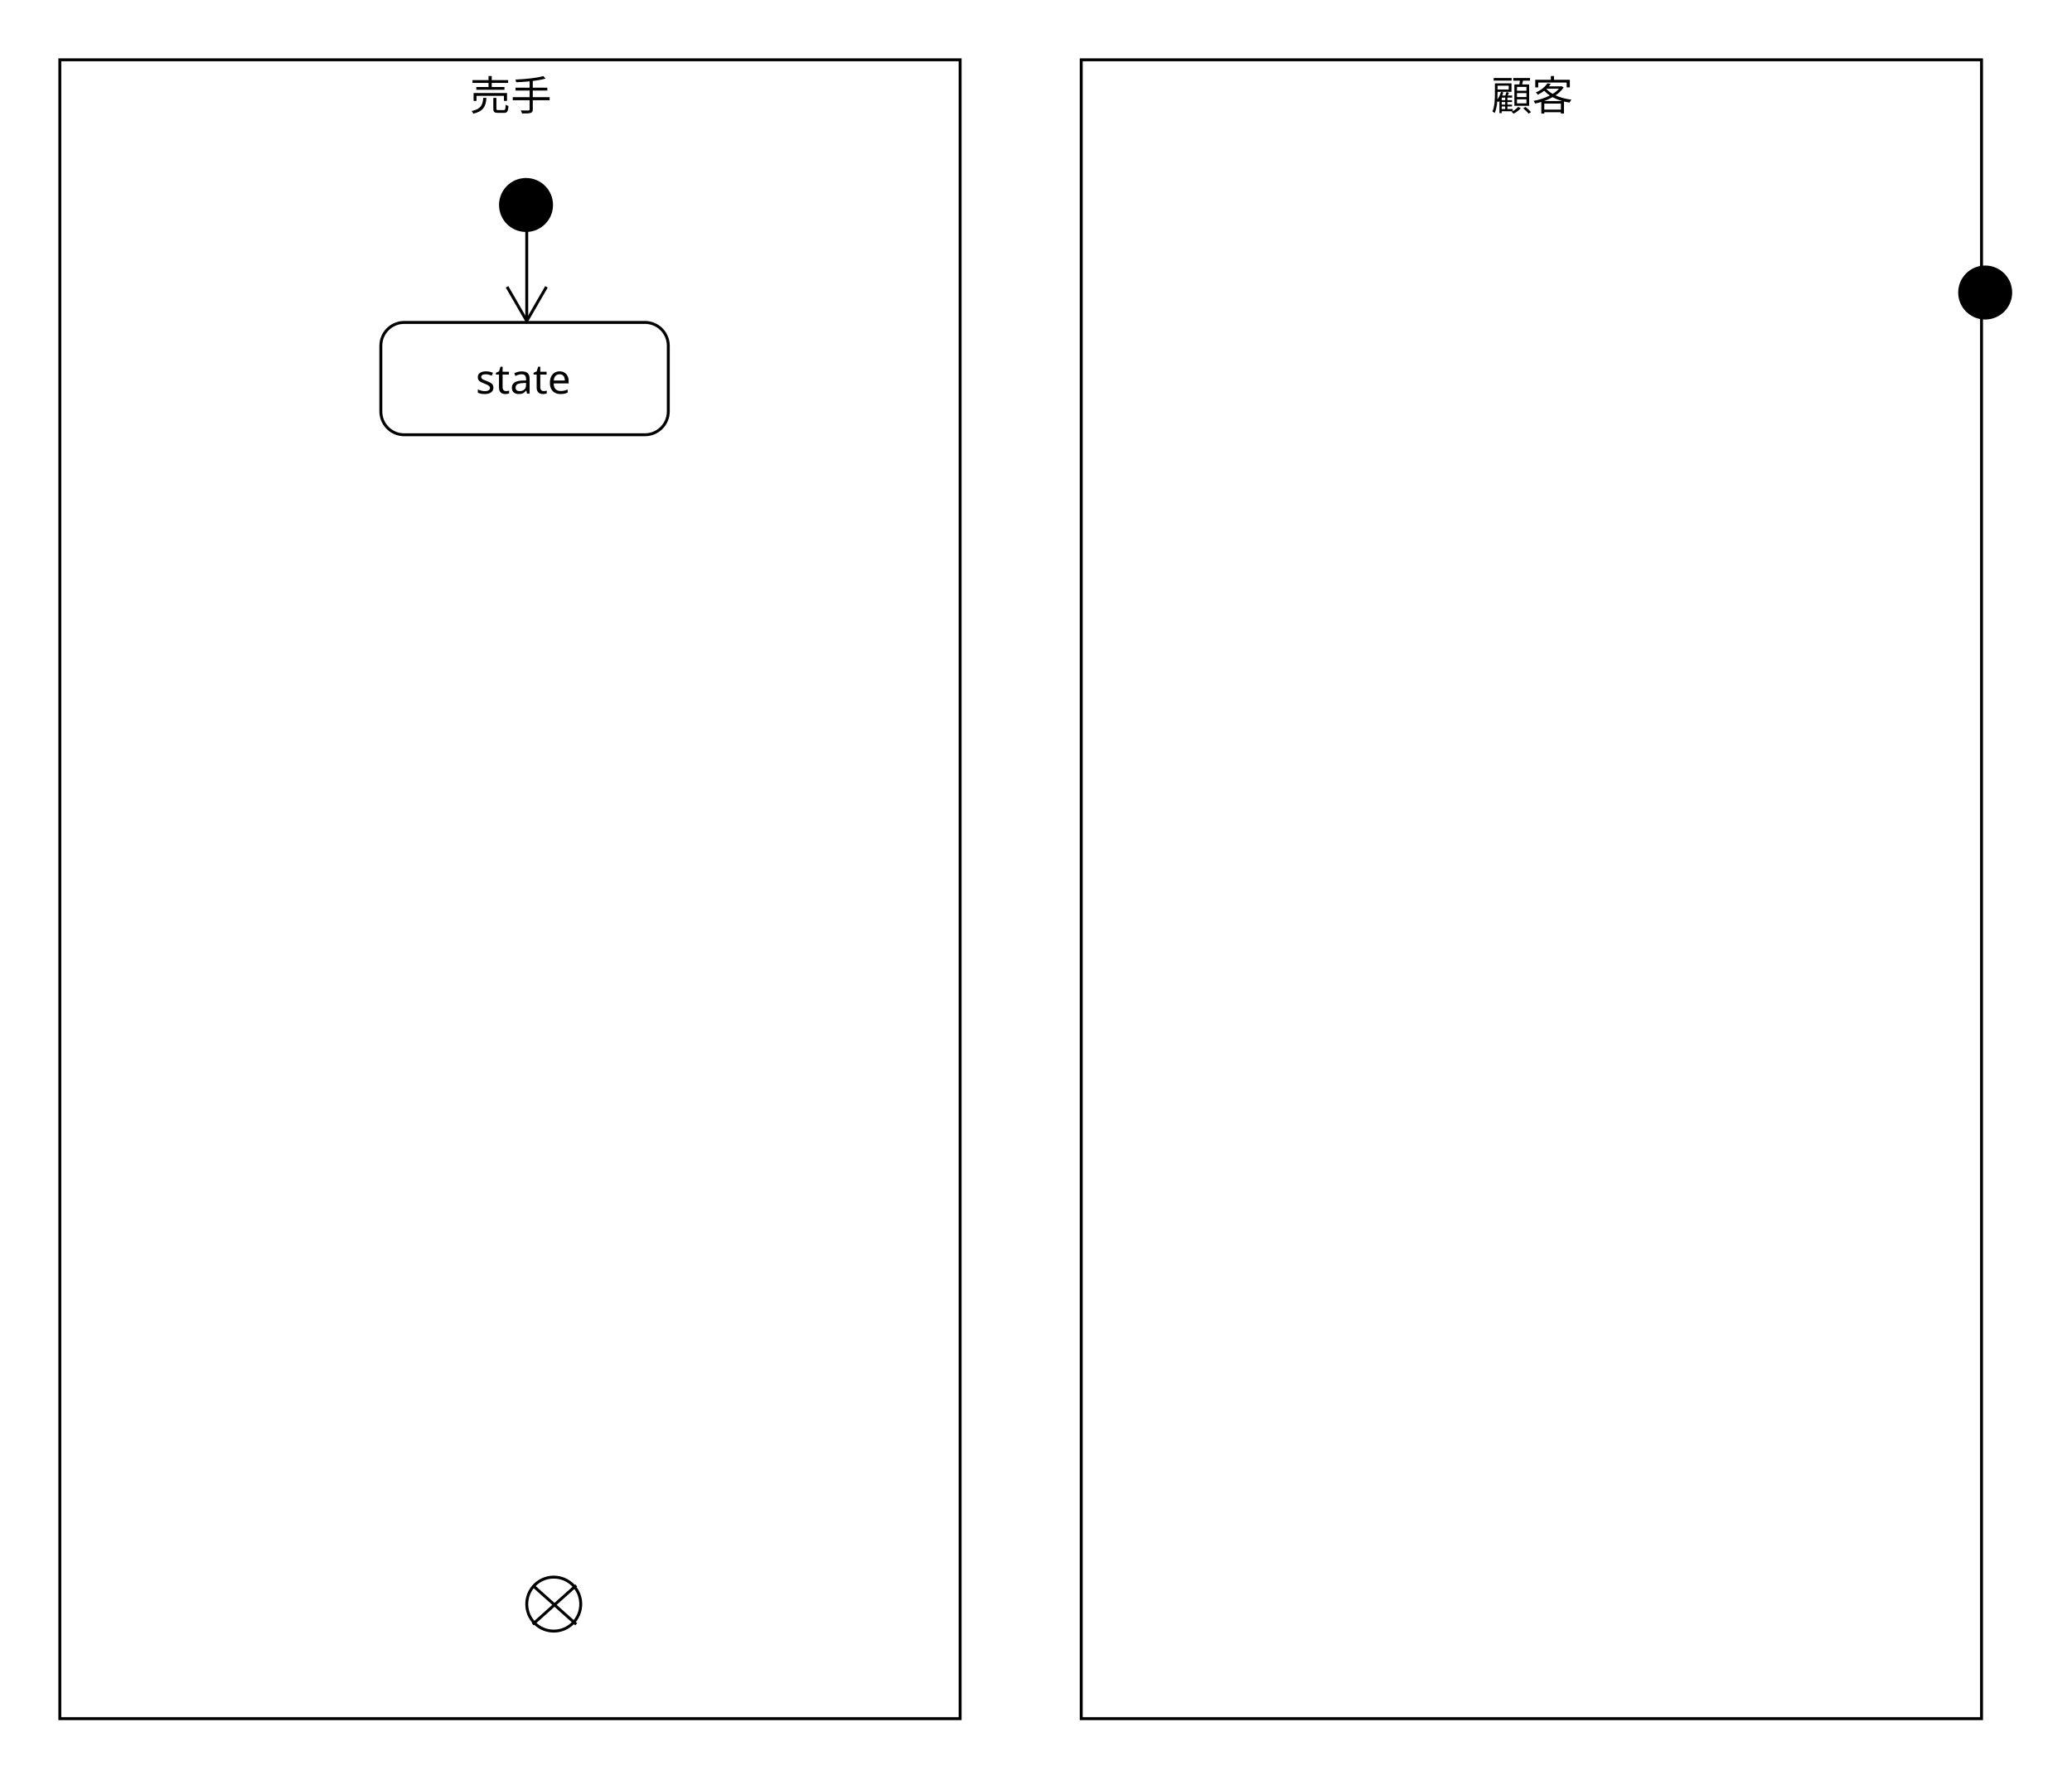
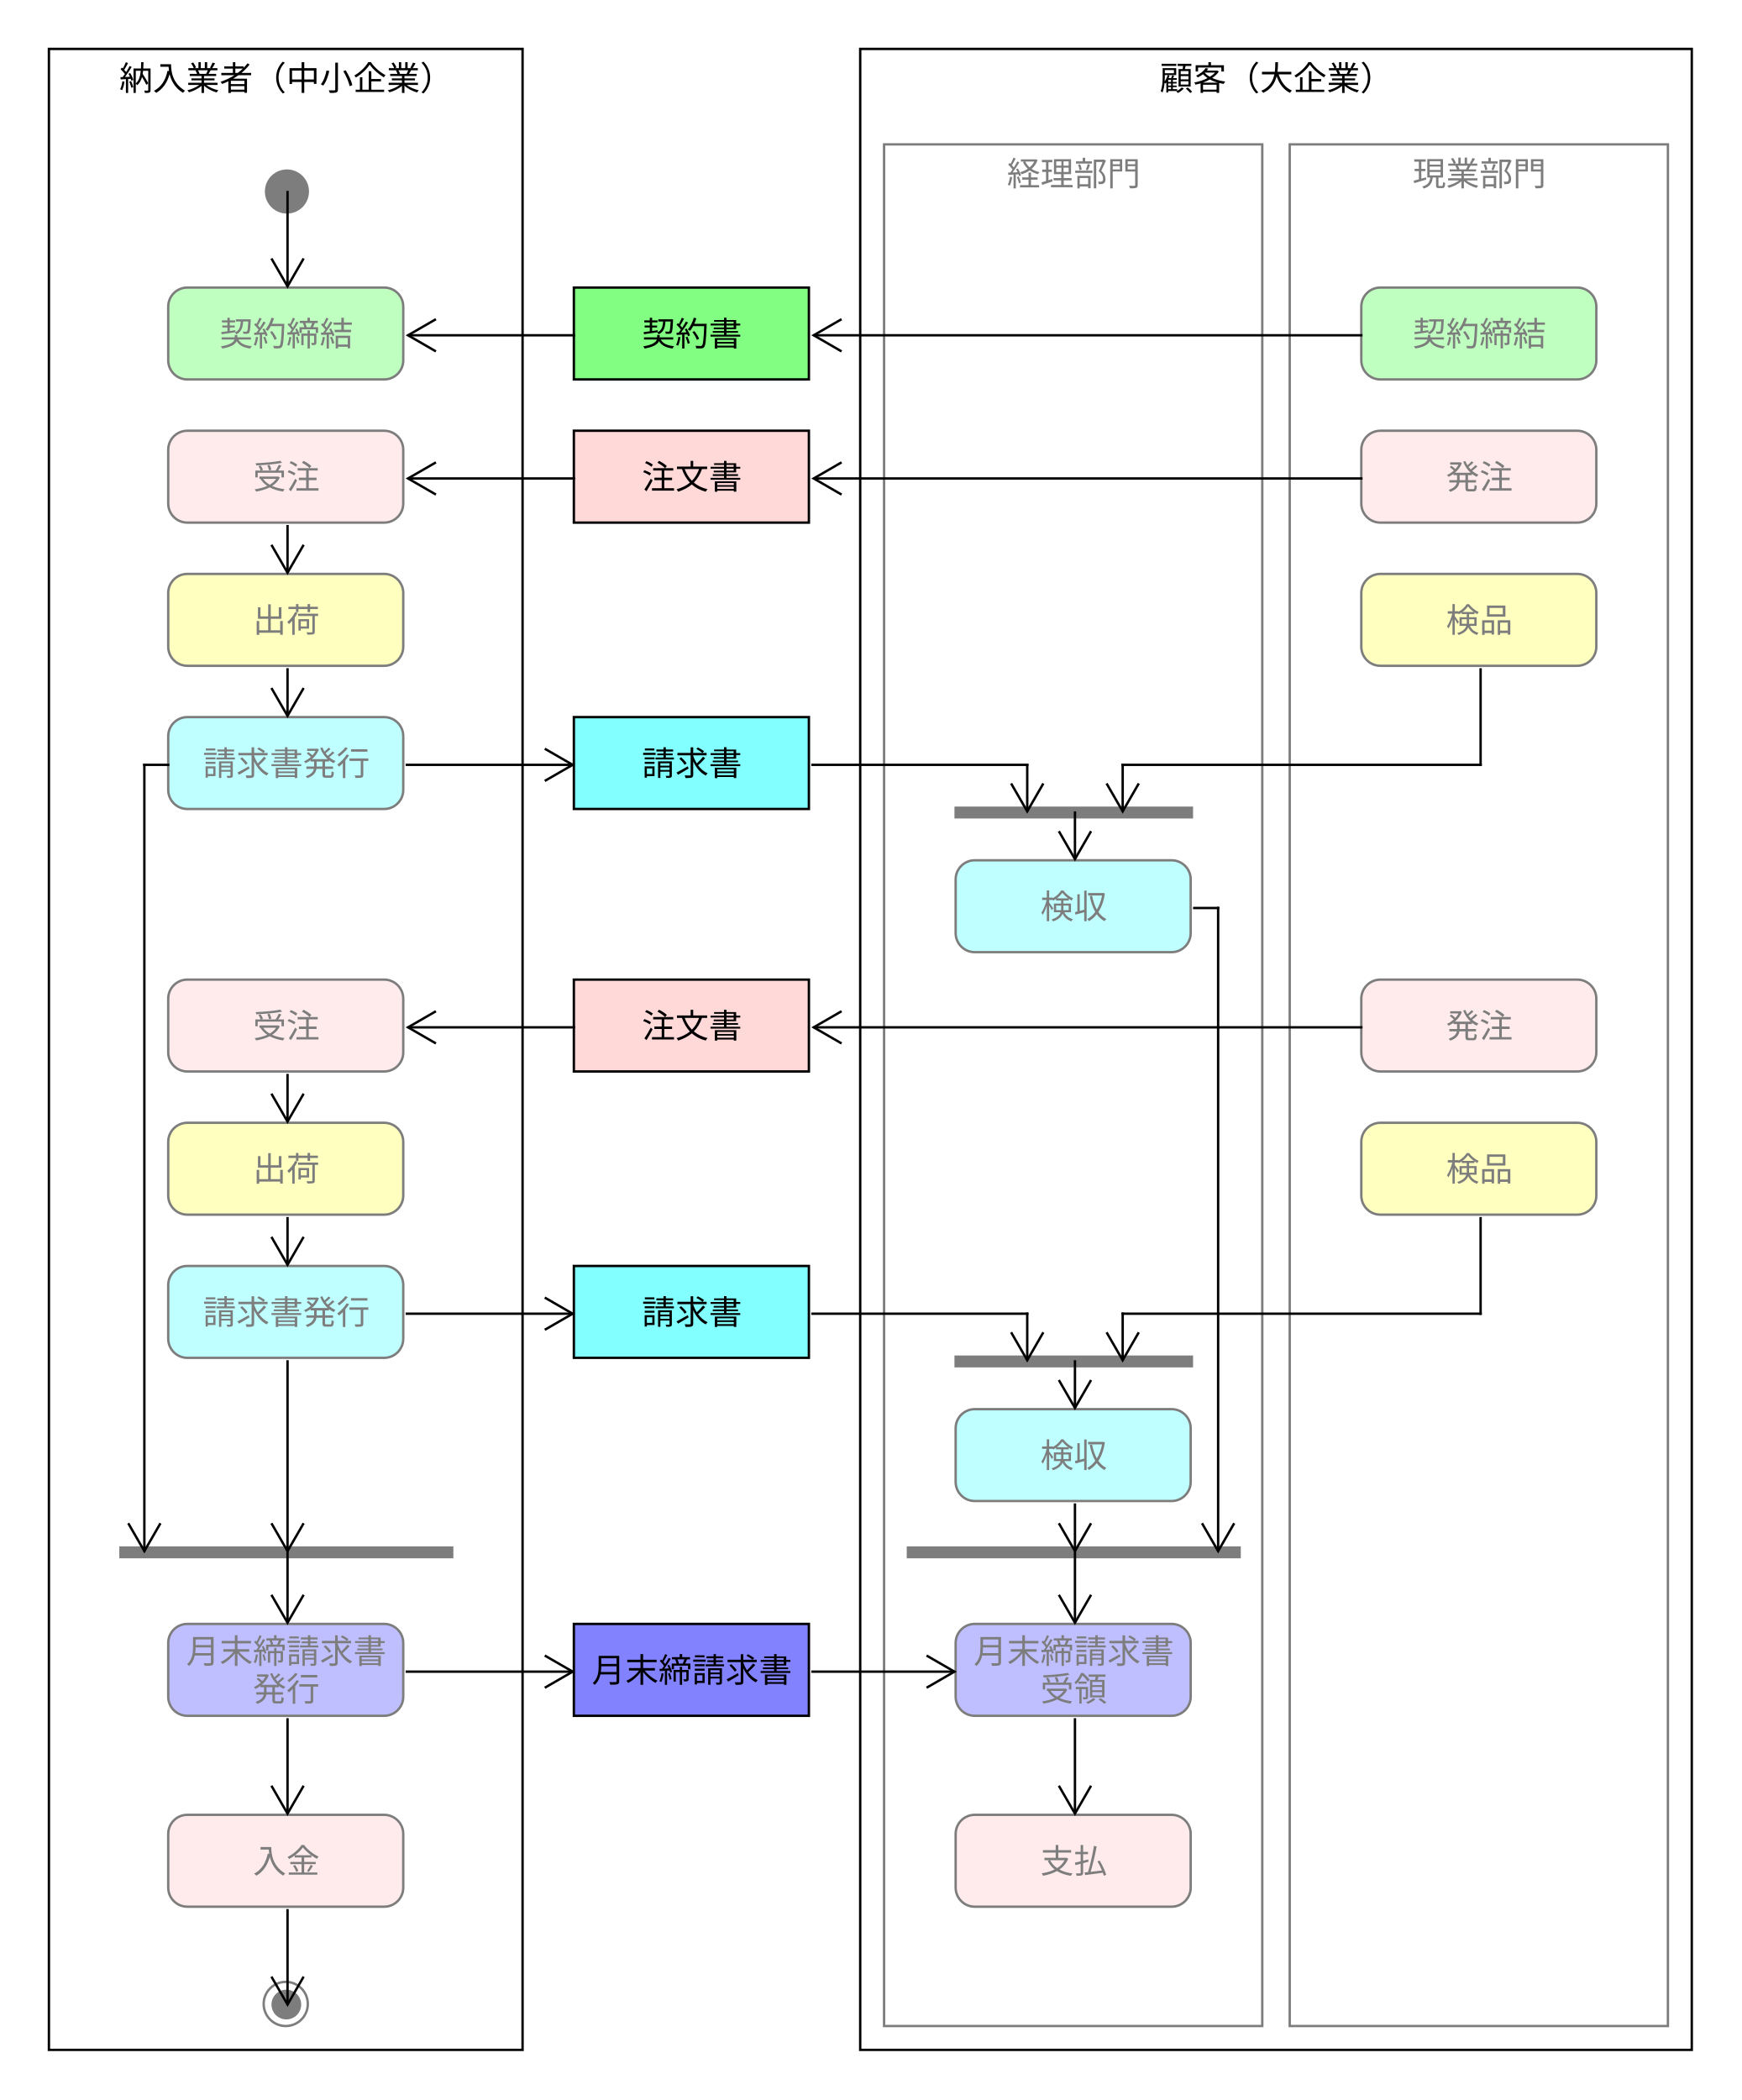
- <svg xmlns="http://www.w3.org/2000/svg" fill-opacity="1" color-rendering="auto" color-interpolation="auto" text-rendering="auto" stroke="black" stroke-linecap="square" width="710" stroke-miterlimit="10" shape-rendering="auto" stroke-opacity="1" fill="black" stroke-dasharray="none" font-weight="normal" stroke-width="1" viewBox="-20 40 710 610" height="610" font-family="'Dialog'" font-style="normal" stroke-linejoin="miter" font-size="12px" stroke-dashoffset="0" image-rendering="auto">
+ <svg xmlns="http://www.w3.org/2000/svg" fill-opacity="1" color-rendering="auto" color-interpolation="auto" text-rendering="auto" stroke="black" stroke-linecap="square" width="730" stroke-miterlimit="10" shape-rendering="auto" stroke-opacity="1" fill="black" stroke-dasharray="none" font-weight="normal" stroke-width="1" viewBox="-20 -20 730 880" height="880" font-family="'Dialog'" font-style="normal" stroke-linejoin="miter" font-size="12px" stroke-dashoffset="0" image-rendering="auto">
  <defs id="genericDefs" />
  <g>
    <defs id="defs1">
      <clipPath clipPathUnits="userSpaceOnUse" id="clipPath1">
        <path d="M0 0 L2147483647 0 L2147483647 2147483647 L0 2147483647 L0 0 Z" />
      </clipPath>
      <clipPath clipPathUnits="userSpaceOnUse" id="clipPath2">
        <path d="M0 0 L0 40 L100 40 L100 0 Z" />
      </clipPath>
      <clipPath clipPathUnits="userSpaceOnUse" id="clipPath3">
+         <path d="M0 0 L0 20 L140 20 L140 0 Z" />
+       </clipPath>
+       <clipPath clipPathUnits="userSpaceOnUse" id="clipPath4">
+         <path d="M0 0 L0 20 L100 20 L100 0 Z" />
+       </clipPath>
+       <clipPath clipPathUnits="userSpaceOnUse" id="clipPath5">
+         <path d="M0 0 L0 790 L160 790 L160 0 Z" />
+       </clipPath>
+       <clipPath clipPathUnits="userSpaceOnUse" id="clipPath6">
        <path d="M0 0 L0 20 L20 20 L20 0 Z" />
      </clipPath>
-       <clipPath clipPathUnits="userSpaceOnUse" id="clipPath4">
-         <path d="M0 0 L0 570 L310 570 L310 0 Z" />
-       </clipPath>
-       <clipPath clipPathUnits="userSpaceOnUse" id="clipPath5">
+       <clipPath clipPathUnits="userSpaceOnUse" id="clipPath7">
+         <path d="M0 0 L0 840 L350 840 L350 0 Z" />
+       </clipPath>
+       <clipPath clipPathUnits="userSpaceOnUse" id="clipPath8">
+         <path d="M0 0 L0 840 L200 840 L200 0 Z" />
+       </clipPath>
+       <clipPath clipPathUnits="userSpaceOnUse" id="clipPath9">
+         <path d="M0 0 L0 30 L100 30 L100 0 Z" />
+       </clipPath>
+       <clipPath clipPathUnits="userSpaceOnUse" id="clipPath10">
+         <path d="M0 0 L0 50 L30 50 L30 0 Z" />
+       </clipPath>
+       <clipPath clipPathUnits="userSpaceOnUse" id="clipPath11">
+         <path d="M0 0 L0 30 L260 30 L260 0 Z" />
+       </clipPath>
+       <clipPath clipPathUnits="userSpaceOnUse" id="clipPath12">
+         <path d="M0 0 L0 60 L30 60 L30 0 Z" />
+       </clipPath>
+       <clipPath clipPathUnits="userSpaceOnUse" id="clipPath13">
+         <path d="M0 0 L0 300 L40 300 L40 0 Z" />
+       </clipPath>
+       <clipPath clipPathUnits="userSpaceOnUse" id="clipPath14">
        <path d="M0 0 L0 70 L30 70 L30 0 Z" />
      </clipPath>
+       <clipPath clipPathUnits="userSpaceOnUse" id="clipPath15">
+         <path d="M0 0 L0 90 L180 90 L180 0 Z" />
+       </clipPath>
+       <clipPath clipPathUnits="userSpaceOnUse" id="clipPath16">
+         <path d="M0 0 L0 30 L90 30 L90 0 Z" />
+       </clipPath>
+       <clipPath clipPathUnits="userSpaceOnUse" id="clipPath17">
+         <path d="M0 0 L0 50 L120 50 L120 0 Z" />
+       </clipPath>
+       <clipPath clipPathUnits="userSpaceOnUse" id="clipPath18">
+         <path d="M0 0 L0 110 L30 110 L30 0 Z" />
+       </clipPath>
+       <clipPath clipPathUnits="userSpaceOnUse" id="clipPath19">
+         <path d="M0 0 L0 360 L40 360 L40 0 Z" />
+       </clipPath>
    </defs>
-     <g fill="rgb(255,255,255)" fill-opacity="0" transform="translate(110,150)" stroke-opacity="0" stroke="rgb(255,255,255)">
-       <rect x="0.5" y="0.5" clip-path="url(#clipPath2)" width="98.5" rx="8" ry="8" height="38.5" stroke="none" />
-     </g>
-     <g transform="translate(110,150)">
-       <rect x="0.5" y="0.5" clip-path="url(#clipPath2)" fill="none" width="98.5" rx="8" ry="8" height="38.5" />
-       <text x="33" font-size="14px" y="24.909" clip-path="url(#clipPath2)" font-family="sans-serif" stroke="none" xml:space="preserve">state</text>
-     </g>
-     <g fill="rgb(255,255,255)" fill-opacity="0" transform="translate(160,580)" stroke-opacity="0" stroke="rgb(255,255,255)">
-       <circle r="9.25" clip-path="url(#clipPath3)" cx="9.75" cy="9.75" stroke="none" />
-     </g>
-     <g transform="translate(160,580)">
-       <circle fill="none" r="9.25" clip-path="url(#clipPath3)" cx="9.75" cy="9.75" />
-       <path fill="none" d="M2.919 3.667 L17.081 16.333" clip-path="url(#clipPath3)" />
-       <path fill="none" d="M2.919 16.333 L17.081 3.667" clip-path="url(#clipPath3)" />
-     </g>
-     <g transform="translate(150,100)">
-       <circle r="8.75" clip-path="url(#clipPath3)" cx="10.25" cy="10.25" stroke="none" />
-       <circle fill="none" r="8.75" clip-path="url(#clipPath3)" cx="10.25" cy="10.25" />
-     </g>
-     <g transform="translate(650,130)">
-       <circle r="8.75" clip-path="url(#clipPath3)" cx="10.25" cy="10.25" stroke="none" />
-       <circle fill="none" r="8.75" clip-path="url(#clipPath3)" cx="10.25" cy="10.25" />
-     </g>
-     <g fill="rgb(255,255,255)" fill-opacity="0" transform="translate(350,60)" stroke-opacity="0" stroke="rgb(255,255,255)">
-       <rect x="0.5" width="308.5" height="568.5" y="0.5" clip-path="url(#clipPath4)" stroke="none" />
-     </g>
-     <g transform="translate(350,60)">
-       <rect fill="none" x="0.5" width="308.5" height="568.5" y="0.5" clip-path="url(#clipPath4)" />
-       <text x="141" font-size="14px" y="17.817" clip-path="url(#clipPath4)" font-family="sans-serif" stroke="none" xml:space="preserve">顧客</text>
-     </g>
-     <g fill="rgb(255,255,255)" fill-opacity="0" transform="translate(0,60)" stroke-opacity="0" stroke="rgb(255,255,255)">
-       <rect x="0.5" width="308.5" height="568.5" y="0.5" clip-path="url(#clipPath4)" stroke="none" />
-     </g>
-     <g transform="translate(0,60)">
-       <rect fill="none" x="0.5" width="308.5" height="568.5" y="0.5" clip-path="url(#clipPath4)" />
-       <text x="141" font-size="14px" y="17.817" clip-path="url(#clipPath4)" font-family="sans-serif" stroke="none" xml:space="preserve">売手</text>
-     </g>
-     <g transform="translate(150,100)">
-       <path fill="none" d="M10.5 49.5 L10.5 10.5" clip-path="url(#clipPath5)" />
-       <path fill="none" d="M17 38.742 L10.5 50 L4 38.742" clip-path="url(#clipPath5)" />
+     <g fill="rgb(255,175,175)" fill-opacity="0.49" transform="translate(550,390)" stroke-opacity="0.49" stroke="rgb(255,175,175)">
+       <rect x="0.5" y="0.5" clip-path="url(#clipPath2)" width="98.5" rx="8" ry="8" height="38.5" stroke="none" />
+     </g>
+     <g transform="translate(550,390)">
+       <rect x="0.5" y="0.5" clip-path="url(#clipPath2)" fill="none" width="98.5" rx="8" ry="8" height="38.5" />
+       <text x="36" font-size="14px" y="24.909" clip-path="url(#clipPath2)" font-family="sans-serif" stroke="none" xml:space="preserve">発注</text>
+     </g>
+     <g fill="rgb(255,175,175)" fill-opacity="0.49" transform="translate(220,390)" stroke-opacity="0.49" stroke="rgb(255,175,175)">
+       <rect x="0.5" width="98.5" height="38.5" y="0.5" clip-path="url(#clipPath2)" stroke="none" />
+     </g>
+     <g transform="translate(220,390)">
+       <rect fill="none" x="0.5" width="98.5" height="38.5" y="0.5" clip-path="url(#clipPath2)" />
+       <text x="29" font-size="14px" y="24.909" clip-path="url(#clipPath2)" font-family="sans-serif" stroke="none" xml:space="preserve">注文書</text>
+     </g>
+     <g fill="rgb(255,175,175)" fill-opacity="0.49" transform="translate(50,390)" stroke-opacity="0.49" stroke="rgb(255,175,175)">
+       <rect x="0.5" y="0.5" clip-path="url(#clipPath2)" width="98.5" rx="8" ry="8" height="38.5" stroke="none" />
+     </g>
+     <g transform="translate(50,390)">
+       <rect x="0.5" y="0.5" clip-path="url(#clipPath2)" fill="none" width="98.5" rx="8" ry="8" height="38.5" />
+       <text x="36" font-size="14px" y="24.909" clip-path="url(#clipPath2)" font-family="sans-serif" stroke="none" xml:space="preserve">受注</text>
+     </g>
+     <g fill="rgb(255,175,175)" fill-opacity="0.49" transform="translate(550,160)" stroke-opacity="0.49" stroke="rgb(255,175,175)">
+       <rect x="0.5" y="0.5" clip-path="url(#clipPath2)" width="98.5" rx="8" ry="8" height="38.5" stroke="none" />
+     </g>
+     <g transform="translate(550,160)">
+       <rect x="0.5" y="0.5" clip-path="url(#clipPath2)" fill="none" width="98.5" rx="8" ry="8" height="38.5" />
+       <text x="36" font-size="14px" y="24.909" clip-path="url(#clipPath2)" font-family="sans-serif" stroke="none" xml:space="preserve">発注</text>
+     </g>
+     <g fill="rgb(255,175,175)" fill-opacity="0.49" transform="translate(50,160)" stroke-opacity="0.49" stroke="rgb(255,175,175)">
+       <rect x="0.5" y="0.5" clip-path="url(#clipPath2)" width="98.5" rx="8" ry="8" height="38.5" stroke="none" />
+     </g>
+     <g transform="translate(50,160)">
+       <rect x="0.5" y="0.5" clip-path="url(#clipPath2)" fill="none" width="98.5" rx="8" ry="8" height="38.5" />
+       <text x="36" font-size="14px" y="24.909" clip-path="url(#clipPath2)" font-family="sans-serif" stroke="none" xml:space="preserve">受注</text>
+     </g>
+     <g fill="rgb(255,175,175)" fill-opacity="0.49" transform="translate(220,160)" stroke-opacity="0.49" stroke="rgb(255,175,175)">
+       <rect x="0.5" width="98.5" height="38.5" y="0.5" clip-path="url(#clipPath2)" stroke="none" />
+     </g>
+     <g transform="translate(220,160)">
+       <rect fill="none" x="0.5" width="98.5" height="38.5" y="0.5" clip-path="url(#clipPath2)" />
+       <text x="29" font-size="14px" y="24.909" clip-path="url(#clipPath2)" font-family="sans-serif" stroke="none" xml:space="preserve">注文書</text>
+     </g>
+     <g stroke-width="5" transform="translate(30,620)">
+       <path fill="none" d="M0.5 10.5 L139 10.5" clip-path="url(#clipPath3)" />
+     </g>
+     <g stroke-width="5" transform="translate(360,620)">
+       <path fill="none" d="M0.5 10.5 L139 10.5" clip-path="url(#clipPath3)" />
+     </g>
+     <g stroke-width="5" transform="translate(380,540)">
+       <path fill="none" d="M0.5 10.5 L99 10.5" clip-path="url(#clipPath4)" />
+     </g>
+     <g stroke-width="5" transform="translate(380,310)">
+       <path fill="none" d="M0.5 10.5 L99 10.5" clip-path="url(#clipPath4)" />
+     </g>
+     <g fill="rgb(0,255,0)" fill-opacity="0.49" transform="translate(220,100)" stroke-opacity="0.49" stroke="rgb(0,255,0)">
+       <rect x="0.5" width="98.5" height="38.5" y="0.5" clip-path="url(#clipPath2)" stroke="none" />
+     </g>
+     <g transform="translate(220,100)">
+       <rect fill="none" x="0.5" width="98.5" height="38.5" y="0.5" clip-path="url(#clipPath2)" />
+       <text x="29" font-size="14px" y="24.909" clip-path="url(#clipPath2)" font-family="sans-serif" stroke="none" xml:space="preserve">契約書</text>
+     </g>
+     <g fill="rgb(255,255,255)" fill-opacity="0" transform="translate(350,40)" stroke-opacity="0" stroke="rgb(255,255,255)">
+       <rect x="0.5" width="158.5" height="788.5" y="0.5" clip-path="url(#clipPath5)" stroke="none" />
+     </g>
+     <g transform="translate(350,40)">
+       <rect fill="none" x="0.5" width="158.5" height="788.5" y="0.5" clip-path="url(#clipPath5)" />
+       <text x="52" font-size="14px" y="17.817" clip-path="url(#clipPath5)" font-family="sans-serif" stroke="none" xml:space="preserve">経理部門</text>
+     </g>
+     <g fill="rgb(255,255,255)" fill-opacity="0" transform="translate(520,40)" stroke-opacity="0" stroke="rgb(255,255,255)">
+       <rect x="0.5" width="158.5" height="788.5" y="0.5" clip-path="url(#clipPath5)" stroke="none" />
+     </g>
+     <g transform="translate(520,40)">
+       <rect fill="none" x="0.5" width="158.5" height="788.5" y="0.5" clip-path="url(#clipPath5)" />
+       <text x="52" font-size="14px" y="17.817" clip-path="url(#clipPath5)" font-family="sans-serif" stroke="none" xml:space="preserve">現業部門</text>
+     </g>
+     <g fill="rgb(0,255,0)" fill-opacity="0.49" transform="translate(550,100)" stroke-opacity="0.49" stroke="rgb(0,255,0)">
+       <rect x="0.5" y="0.5" clip-path="url(#clipPath2)" width="98.5" rx="8" ry="8" height="38.5" stroke="none" />
+     </g>
+     <g transform="translate(550,100)">
+       <rect x="0.5" y="0.5" clip-path="url(#clipPath2)" fill="none" width="98.5" rx="8" ry="8" height="38.5" />
+       <text x="22" font-size="14px" y="24.909" clip-path="url(#clipPath2)" font-family="sans-serif" stroke="none" xml:space="preserve">契約締結</text>
+     </g>
+     <g fill="rgb(0,255,0)" fill-opacity="0.49" transform="translate(50,100)" stroke-opacity="0.49" stroke="rgb(0,255,0)">
+       <rect x="0.5" y="0.5" clip-path="url(#clipPath2)" width="98.5" rx="8" ry="8" height="38.5" stroke="none" />
+     </g>
+     <g transform="translate(50,100)">
+       <rect x="0.5" y="0.5" clip-path="url(#clipPath2)" fill="none" width="98.5" rx="8" ry="8" height="38.5" />
+       <text x="22" font-size="14px" y="24.909" clip-path="url(#clipPath2)" font-family="sans-serif" stroke="none" xml:space="preserve">契約締結</text>
+     </g>
+     <g fill="rgb(255,255,0)" fill-opacity="0.49" transform="translate(550,450)" stroke-opacity="0.49" stroke="rgb(255,255,0)">
+       <rect x="0.5" y="0.5" clip-path="url(#clipPath2)" width="98.5" rx="8" ry="8" height="38.5" stroke="none" />
+     </g>
+     <g transform="translate(550,450)">
+       <rect x="0.5" y="0.5" clip-path="url(#clipPath2)" fill="none" width="98.5" rx="8" ry="8" height="38.5" />
+       <text x="36" font-size="14px" y="24.909" clip-path="url(#clipPath2)" font-family="sans-serif" stroke="none" xml:space="preserve">検品</text>
+     </g>
+     <g fill="rgb(255,255,0)" fill-opacity="0.49" transform="translate(550,220)" stroke-opacity="0.49" stroke="rgb(255,255,0)">
+       <rect x="0.5" y="0.5" clip-path="url(#clipPath2)" width="98.5" rx="8" ry="8" height="38.5" stroke="none" />
+     </g>
+     <g transform="translate(550,220)">
+       <rect x="0.5" y="0.5" clip-path="url(#clipPath2)" fill="none" width="98.5" rx="8" ry="8" height="38.5" />
+       <text x="36" font-size="14px" y="24.909" clip-path="url(#clipPath2)" font-family="sans-serif" stroke="none" xml:space="preserve">検品</text>
+     </g>
+     <g fill="rgb(0,255,255)" fill-opacity="0.49" transform="translate(220,510)" stroke-opacity="0.49" stroke="rgb(0,255,255)">
+       <rect x="0.5" width="98.5" height="38.5" y="0.5" clip-path="url(#clipPath2)" stroke="none" />
+     </g>
+     <g transform="translate(220,510)">
+       <rect fill="none" x="0.5" width="98.5" height="38.5" y="0.5" clip-path="url(#clipPath2)" />
+       <text x="29" font-size="14px" y="24.909" clip-path="url(#clipPath2)" font-family="sans-serif" stroke="none" xml:space="preserve">請求書</text>
+     </g>
+     <g fill="rgb(0,255,255)" fill-opacity="0.49" transform="translate(220,280)" stroke-opacity="0.49" stroke="rgb(0,255,255)">
+       <rect x="0.5" width="98.5" height="38.5" y="0.5" clip-path="url(#clipPath2)" stroke="none" />
+     </g>
+     <g transform="translate(220,280)">
+       <rect fill="none" x="0.5" width="98.5" height="38.5" y="0.5" clip-path="url(#clipPath2)" />
+       <text x="29" font-size="14px" y="24.909" clip-path="url(#clipPath2)" font-family="sans-serif" stroke="none" xml:space="preserve">請求書</text>
+     </g>
+     <g fill="rgb(0,0,255)" fill-opacity="0.49" transform="translate(220,660)" stroke-opacity="0.49" stroke="rgb(0,0,255)">
+       <rect x="0.5" width="98.5" height="38.5" y="0.5" clip-path="url(#clipPath2)" stroke="none" />
+     </g>
+     <g transform="translate(220,660)">
+       <rect fill="none" x="0.5" width="98.5" height="38.5" y="0.5" clip-path="url(#clipPath2)" />
+       <text x="8" font-size="14px" y="24.909" clip-path="url(#clipPath2)" font-family="sans-serif" stroke="none" xml:space="preserve">月末締請求書</text>
+     </g>
+     <g fill="rgb(255,175,175)" fill-opacity="0.49" transform="translate(380,740)" stroke-opacity="0.49" stroke="rgb(255,175,175)">
+       <rect x="0.5" y="0.5" clip-path="url(#clipPath2)" width="98.5" rx="8" ry="8" height="38.5" stroke="none" />
+     </g>
+     <g transform="translate(380,740)">
+       <rect x="0.5" y="0.5" clip-path="url(#clipPath2)" fill="none" width="98.5" rx="8" ry="8" height="38.5" />
+       <text x="36" font-size="14px" y="24.909" clip-path="url(#clipPath2)" font-family="sans-serif" stroke="none" xml:space="preserve">支払</text>
+     </g>
+     <g fill="rgb(0,0,255)" fill-opacity="0.49" transform="translate(380,660)" stroke-opacity="0.49" stroke="rgb(0,0,255)">
+       <rect x="0.5" y="0.5" clip-path="url(#clipPath2)" width="98.5" rx="8" ry="8" height="38.5" stroke="none" />
+     </g>
+     <g transform="translate(380,660)">
+       <rect x="0.5" y="0.5" clip-path="url(#clipPath2)" fill="none" width="98.5" rx="8" ry="8" height="38.5" />
+       <text x="8" font-size="14px" y="17" clip-path="url(#clipPath2)" font-family="sans-serif" stroke="none" xml:space="preserve">月末締請求書</text>
+       <text x="36" font-size="14px" y="32.817" clip-path="url(#clipPath2)" font-family="sans-serif" stroke="none" xml:space="preserve">受領</text>
+     </g>
+     <g fill="rgb(255,175,175)" fill-opacity="0.49" transform="translate(50,740)" stroke-opacity="0.49" stroke="rgb(255,175,175)">
+       <rect x="0.5" y="0.5" clip-path="url(#clipPath2)" width="98.5" rx="8" ry="8" height="38.5" stroke="none" />
+     </g>
+     <g transform="translate(50,740)">
+       <rect x="0.5" y="0.5" clip-path="url(#clipPath2)" fill="none" width="98.5" rx="8" ry="8" height="38.5" />
+       <text x="36" font-size="14px" y="24.909" clip-path="url(#clipPath2)" font-family="sans-serif" stroke="none" xml:space="preserve">入金</text>
+     </g>
+     <g fill="rgb(0,255,255)" fill-opacity="0.49" transform="translate(380,570)" stroke-opacity="0.49" stroke="rgb(0,255,255)">
+       <rect x="0.5" y="0.5" clip-path="url(#clipPath2)" width="98.5" rx="8" ry="8" height="38.5" stroke="none" />
+     </g>
+     <g transform="translate(380,570)">
+       <rect x="0.5" y="0.5" clip-path="url(#clipPath2)" fill="none" width="98.5" rx="8" ry="8" height="38.5" />
+       <text x="36" font-size="14px" y="24.909" clip-path="url(#clipPath2)" font-family="sans-serif" stroke="none" xml:space="preserve">検収</text>
+     </g>
+     <g fill="rgb(0,255,255)" fill-opacity="0.49" transform="translate(380,340)" stroke-opacity="0.49" stroke="rgb(0,255,255)">
+       <rect x="0.5" y="0.5" clip-path="url(#clipPath2)" width="98.5" rx="8" ry="8" height="38.5" stroke="none" />
+     </g>
+     <g transform="translate(380,340)">
+       <rect x="0.5" y="0.5" clip-path="url(#clipPath2)" fill="none" width="98.5" rx="8" ry="8" height="38.5" />
+       <text x="36" font-size="14px" y="24.909" clip-path="url(#clipPath2)" font-family="sans-serif" stroke="none" xml:space="preserve">検収</text>
+     </g>
+     <g fill="rgb(0,0,255)" fill-opacity="0.49" transform="translate(50,660)" stroke-opacity="0.49" stroke="rgb(0,0,255)">
+       <rect x="0.5" y="0.5" clip-path="url(#clipPath2)" width="98.5" rx="8" ry="8" height="38.5" stroke="none" />
+     </g>
+     <g transform="translate(50,660)">
+       <rect x="0.5" y="0.5" clip-path="url(#clipPath2)" fill="none" width="98.5" rx="8" ry="8" height="38.5" />
+       <text x="8" font-size="14px" y="17" clip-path="url(#clipPath2)" font-family="sans-serif" stroke="none" xml:space="preserve">月末締請求書</text>
+       <text x="36" font-size="14px" y="32.817" clip-path="url(#clipPath2)" font-family="sans-serif" stroke="none" xml:space="preserve">発行</text>
+     </g>
+     <g fill="rgb(0,255,255)" fill-opacity="0.49" transform="translate(50,510)" stroke-opacity="0.49" stroke="rgb(0,255,255)">
+       <rect x="0.5" y="0.5" clip-path="url(#clipPath2)" width="98.5" rx="8" ry="8" height="38.5" stroke="none" />
+     </g>
+     <g transform="translate(50,510)">
+       <rect x="0.5" y="0.5" clip-path="url(#clipPath2)" fill="none" width="98.5" rx="8" ry="8" height="38.5" />
+       <text x="15" font-size="14px" y="24.909" clip-path="url(#clipPath2)" font-family="sans-serif" stroke="none" xml:space="preserve">請求書発行</text>
+     </g>
+     <g fill="rgb(255,255,0)" fill-opacity="0.49" transform="translate(50,450)" stroke-opacity="0.49" stroke="rgb(255,255,0)">
+       <rect x="0.5" y="0.5" clip-path="url(#clipPath2)" width="98.5" rx="8" ry="8" height="38.5" stroke="none" />
+     </g>
+     <g transform="translate(50,450)">
+       <rect x="0.5" y="0.5" clip-path="url(#clipPath2)" fill="none" width="98.5" rx="8" ry="8" height="38.5" />
+       <text x="36" font-size="14px" y="24.909" clip-path="url(#clipPath2)" font-family="sans-serif" stroke="none" xml:space="preserve">出荷</text>
+     </g>
+     <g fill="rgb(0,255,255)" fill-opacity="0.49" transform="translate(50,280)" stroke-opacity="0.49" stroke="rgb(0,255,255)">
+       <rect x="0.5" y="0.5" clip-path="url(#clipPath2)" width="98.5" rx="8" ry="8" height="38.5" stroke="none" />
+     </g>
+     <g transform="translate(50,280)">
+       <rect x="0.5" y="0.5" clip-path="url(#clipPath2)" fill="none" width="98.5" rx="8" ry="8" height="38.5" />
+       <text x="15" font-size="14px" y="24.909" clip-path="url(#clipPath2)" font-family="sans-serif" stroke="none" xml:space="preserve">請求書発行</text>
+     </g>
+     <g fill="rgb(255,255,255)" fill-opacity="0" transform="translate(90,810)" stroke-opacity="0" stroke="rgb(255,255,255)">
+       <circle r="9.25" clip-path="url(#clipPath6)" cx="9.75" cy="9.75" stroke="none" />
+     </g>
+     <g transform="translate(90,810)">
+       <circle fill="none" r="9.25" clip-path="url(#clipPath6)" cx="9.75" cy="9.75" />
+       <circle r="6.227" clip-path="url(#clipPath6)" cx="10" cy="10" stroke="none" />
+     </g>
+     <g fill="rgb(255,255,255)" fill-opacity="0" transform="translate(90,810)" stroke-opacity="0" stroke="rgb(255,255,255)">
+       <circle fill="none" r="6.227" clip-path="url(#clipPath6)" cx="10" cy="10" />
+     </g>
+     <g fill="rgb(255,255,0)" fill-opacity="0.49" transform="translate(50,220)" stroke-opacity="0.49" stroke="rgb(255,255,0)">
+       <rect x="0.5" y="0.5" clip-path="url(#clipPath2)" width="98.5" rx="8" ry="8" height="38.5" stroke="none" />
+     </g>
+     <g transform="translate(50,220)">
+       <rect x="0.5" y="0.5" clip-path="url(#clipPath2)" fill="none" width="98.5" rx="8" ry="8" height="38.5" />
+       <text x="36" font-size="14px" y="24.909" clip-path="url(#clipPath2)" font-family="sans-serif" stroke="none" xml:space="preserve">出荷</text>
+     </g>
+     <g transform="translate(90,50)">
+       <circle r="8.75" clip-path="url(#clipPath6)" cx="10.25" cy="10.25" stroke="none" />
+       <circle fill="none" r="8.75" clip-path="url(#clipPath6)" cx="10.25" cy="10.25" />
+     </g>
+     <g fill="rgb(255,255,255)" fill-opacity="0.49" transform="translate(340,0)" stroke-opacity="0.49" stroke="rgb(255,255,255)">
+       <rect x="0.5" width="348.5" height="838.5" y="0.5" clip-path="url(#clipPath7)" stroke="none" />
+     </g>
+     <g transform="translate(340,0)">
+       <rect fill="none" x="0.5" width="348.5" height="838.5" y="0.5" clip-path="url(#clipPath7)" />
+       <text x="126" font-size="14px" y="17.817" clip-path="url(#clipPath7)" font-family="sans-serif" stroke="none" xml:space="preserve">顧客（大企業）</text>
+     </g>
+     <g fill="rgb(255,255,255)" fill-opacity="0.49" stroke-opacity="0.49" stroke="rgb(255,255,255)">
+       <rect x="0.5" width="198.5" height="838.5" y="0.5" clip-path="url(#clipPath8)" stroke="none" />
+     </g>
+     <g>
+       <rect fill="none" x="0.5" width="198.5" height="838.5" y="0.5" clip-path="url(#clipPath8)" />
+       <text x="30" font-size="14px" y="17.817" clip-path="url(#clipPath8)" font-family="sans-serif" stroke="none" xml:space="preserve">納入業者（中小企業）</text>
+     </g>
+     <g transform="translate(140,400)">
+       <path fill="none" d="M11.5 10.5 L80.5 10.5" clip-path="url(#clipPath9)" />
+       <path fill="none" d="M22.258 17 L11 10.5 L22.258 4" clip-path="url(#clipPath9)" />
+     </g>
+     <g transform="translate(90,420)">
+       <path fill="none" d="M10.5 29.5 L10.5 10.5" clip-path="url(#clipPath10)" />
+       <path fill="none" d="M17 18.742 L10.5 30 L4 18.742" clip-path="url(#clipPath10)" />
+     </g>
+     <g transform="translate(310,400)">
+       <path fill="none" d="M11.5 10.5 L240.5 10.5" clip-path="url(#clipPath11)" />
+       <path fill="none" d="M22.258 17 L11 10.5 L22.258 4" clip-path="url(#clipPath11)" />
+     </g>
+     <g transform="translate(140,170)">
+       <path fill="none" d="M11.5 10.5 L80.5 10.5" clip-path="url(#clipPath9)" />
+       <path fill="none" d="M22.258 17 L11 10.5 L22.258 4" clip-path="url(#clipPath9)" />
+     </g>
+     <g transform="translate(310,170)">
+       <path fill="none" d="M11.5 10.5 L240.5 10.5" clip-path="url(#clipPath11)" />
+       <path fill="none" d="M22.258 17 L11 10.5 L22.258 4" clip-path="url(#clipPath11)" />
+     </g>
+     <g transform="translate(420,620)">
+       <path fill="none" d="M10.5 39.5 L10.5 10.5" clip-path="url(#clipPath12)" />
+       <path fill="none" d="M17 28.742 L10.5 40 L4 28.742" clip-path="url(#clipPath12)" />
+     </g>
+     <g transform="translate(90,620)">
+       <path fill="none" d="M10.5 39.5 L10.5 10.5" clip-path="url(#clipPath12)" />
+       <path fill="none" d="M17 28.742 L10.5 40 L4 28.742" clip-path="url(#clipPath12)" />
+     </g>
+     <g transform="translate(420,600)">
+       <path fill="none" d="M10.5 29.5 L10.5 10.5" clip-path="url(#clipPath10)" />
+       <path fill="none" d="M17 18.742 L10.5 30 L4 18.742" clip-path="url(#clipPath10)" />
+     </g>
+     <g transform="translate(470,350)">
+       <path fill="none" d="M20.5 279.5 L20.5 10.5" clip-path="url(#clipPath13)" />
+       <path fill="none" d="M20.5 10.5 L10.5 10.5" clip-path="url(#clipPath13)" />
+       <path fill="none" d="M27 268.742 L20.5 280 L14 268.742" clip-path="url(#clipPath13)" />
+     </g>
+     <g transform="translate(420,540)">
+       <path fill="none" d="M10.5 29.5 L10.5 10.5" clip-path="url(#clipPath10)" />
+       <path fill="none" d="M17 18.742 L10.5 30 L4 18.742" clip-path="url(#clipPath10)" />
+     </g>
+     <g transform="translate(420,310)">
+       <path fill="none" d="M10.5 29.5 L10.5 10.5" clip-path="url(#clipPath10)" />
+       <path fill="none" d="M17 18.742 L10.5 30 L4 18.742" clip-path="url(#clipPath10)" />
+     </g>
+     <g transform="translate(140,110)">
+       <path fill="none" d="M11.5 10.5 L80.5 10.5" clip-path="url(#clipPath9)" />
+       <path fill="none" d="M22.258 17 L11 10.5 L22.258 4" clip-path="url(#clipPath9)" />
+     </g>
+     <g transform="translate(310,110)">
+       <path fill="none" d="M11.5 10.5 L240.5 10.5" clip-path="url(#clipPath11)" />
+       <path fill="none" d="M22.258 17 L11 10.5 L22.258 4" clip-path="url(#clipPath11)" />
+     </g>
+     <g transform="translate(90,50)">
+       <path fill="none" d="M10.5 49.5 L10.5 10.5" clip-path="url(#clipPath14)" />
+       <path fill="none" d="M17 38.742 L10.5 50 L4 38.742" clip-path="url(#clipPath14)" />
+     </g>
+     <g transform="translate(440,480)">
+       <path fill="none" d="M10.5 69.5 L10.5 50.5" clip-path="url(#clipPath15)" />
+       <path fill="none" d="M10.5 50.5 L160.5 50.5" clip-path="url(#clipPath15)" />
+       <path fill="none" d="M160.5 50.5 L160.5 10.5" clip-path="url(#clipPath15)" />
+       <path fill="none" d="M17 58.742 L10.5 70 L4 58.742" clip-path="url(#clipPath15)" />
+     </g>
+     <g transform="translate(310,670)">
+       <path fill="none" d="M69.5 10.5 L10.5 10.5" clip-path="url(#clipPath16)" />
+       <path fill="none" d="M58.742 4 L70 10.5 L58.742 17" clip-path="url(#clipPath16)" />
+     </g>
+     <g transform="translate(140,670)">
+       <path fill="none" d="M79.5 10.5 L10.5 10.5" clip-path="url(#clipPath9)" />
+       <path fill="none" d="M68.742 4 L80 10.5 L68.742 17" clip-path="url(#clipPath9)" />
+     </g>
+     <g transform="translate(310,520)">
+       <path fill="none" d="M100.5 29.5 L100.5 10.5" clip-path="url(#clipPath17)" />
+       <path fill="none" d="M100.5 10.5 L10.5 10.5" clip-path="url(#clipPath17)" />
+       <path fill="none" d="M107 18.742 L100.5 30 L94 18.742" clip-path="url(#clipPath17)" />
+     </g>
+     <g transform="translate(310,290)">
+       <path fill="none" d="M100.5 29.5 L100.5 10.5" clip-path="url(#clipPath17)" />
+       <path fill="none" d="M100.5 10.5 L10.5 10.5" clip-path="url(#clipPath17)" />
+       <path fill="none" d="M107 18.742 L100.5 30 L94 18.742" clip-path="url(#clipPath17)" />
+     </g>
+     <g transform="translate(140,290)">
+       <path fill="none" d="M79.5 10.5 L10.5 10.5" clip-path="url(#clipPath9)" />
+       <path fill="none" d="M68.742 4 L80 10.5 L68.742 17" clip-path="url(#clipPath9)" />
+     </g>
+     <g transform="translate(140,520)">
+       <path fill="none" d="M79.5 10.5 L10.5 10.5" clip-path="url(#clipPath9)" />
+       <path fill="none" d="M68.742 4 L80 10.5 L68.742 17" clip-path="url(#clipPath9)" />
+     </g>
+     <g transform="translate(420,690)">
+       <path fill="none" d="M10.5 49.5 L10.5 10.5" clip-path="url(#clipPath14)" />
+       <path fill="none" d="M17 38.742 L10.5 50 L4 38.742" clip-path="url(#clipPath14)" />
+     </g>
+     <g transform="translate(90,770)">
+       <path fill="none" d="M10.5 49.5 L10.5 10.5" clip-path="url(#clipPath14)" />
+       <path fill="none" d="M17 38.742 L10.5 50 L4 38.742" clip-path="url(#clipPath14)" />
+     </g>
+     <g transform="translate(440,250)">
+       <path fill="none" d="M10.5 69.5 L10.5 50.5" clip-path="url(#clipPath15)" />
+       <path fill="none" d="M10.5 50.5 L160.5 50.5" clip-path="url(#clipPath15)" />
+       <path fill="none" d="M160.5 50.5 L160.5 10.5" clip-path="url(#clipPath15)" />
+       <path fill="none" d="M17 58.742 L10.5 70 L4 58.742" clip-path="url(#clipPath15)" />
+     </g>
+     <g transform="translate(90,690)">
+       <path fill="none" d="M10.5 49.5 L10.5 10.5" clip-path="url(#clipPath14)" />
+       <path fill="none" d="M17 38.742 L10.5 50 L4 38.742" clip-path="url(#clipPath14)" />
+     </g>
+     <g transform="translate(90,540)">
+       <path fill="none" d="M10.5 89.5 L10.5 10.5" clip-path="url(#clipPath18)" />
+       <path fill="none" d="M17 78.742 L10.5 90 L4 78.742" clip-path="url(#clipPath18)" />
+     </g>
+     <g transform="translate(90,480)">
+       <path fill="none" d="M10.5 29.5 L10.5 10.5" clip-path="url(#clipPath10)" />
+       <path fill="none" d="M17 18.742 L10.5 30 L4 18.742" clip-path="url(#clipPath10)" />
+     </g>
+     <g transform="translate(30,290)">
+       <path fill="none" d="M10.5 339.5 L10.5 10.5" clip-path="url(#clipPath19)" />
+       <path fill="none" d="M10.5 10.5 L20.5 10.5" clip-path="url(#clipPath19)" />
+       <path fill="none" d="M17 328.742 L10.5 340 L4 328.742" clip-path="url(#clipPath19)" />
+     </g>
+     <g transform="translate(90,250)">
+       <path fill="none" d="M10.5 29.5 L10.5 10.5" clip-path="url(#clipPath10)" />
+       <path fill="none" d="M17 18.742 L10.5 30 L4 18.742" clip-path="url(#clipPath10)" />
+     </g>
+     <g transform="translate(90,190)">
+       <path fill="none" d="M10.5 29.5 L10.5 10.5" clip-path="url(#clipPath10)" />
+       <path fill="none" d="M17 18.742 L10.5 30 L4 18.742" clip-path="url(#clipPath10)" />
    </g>
  </g>
</svg>
